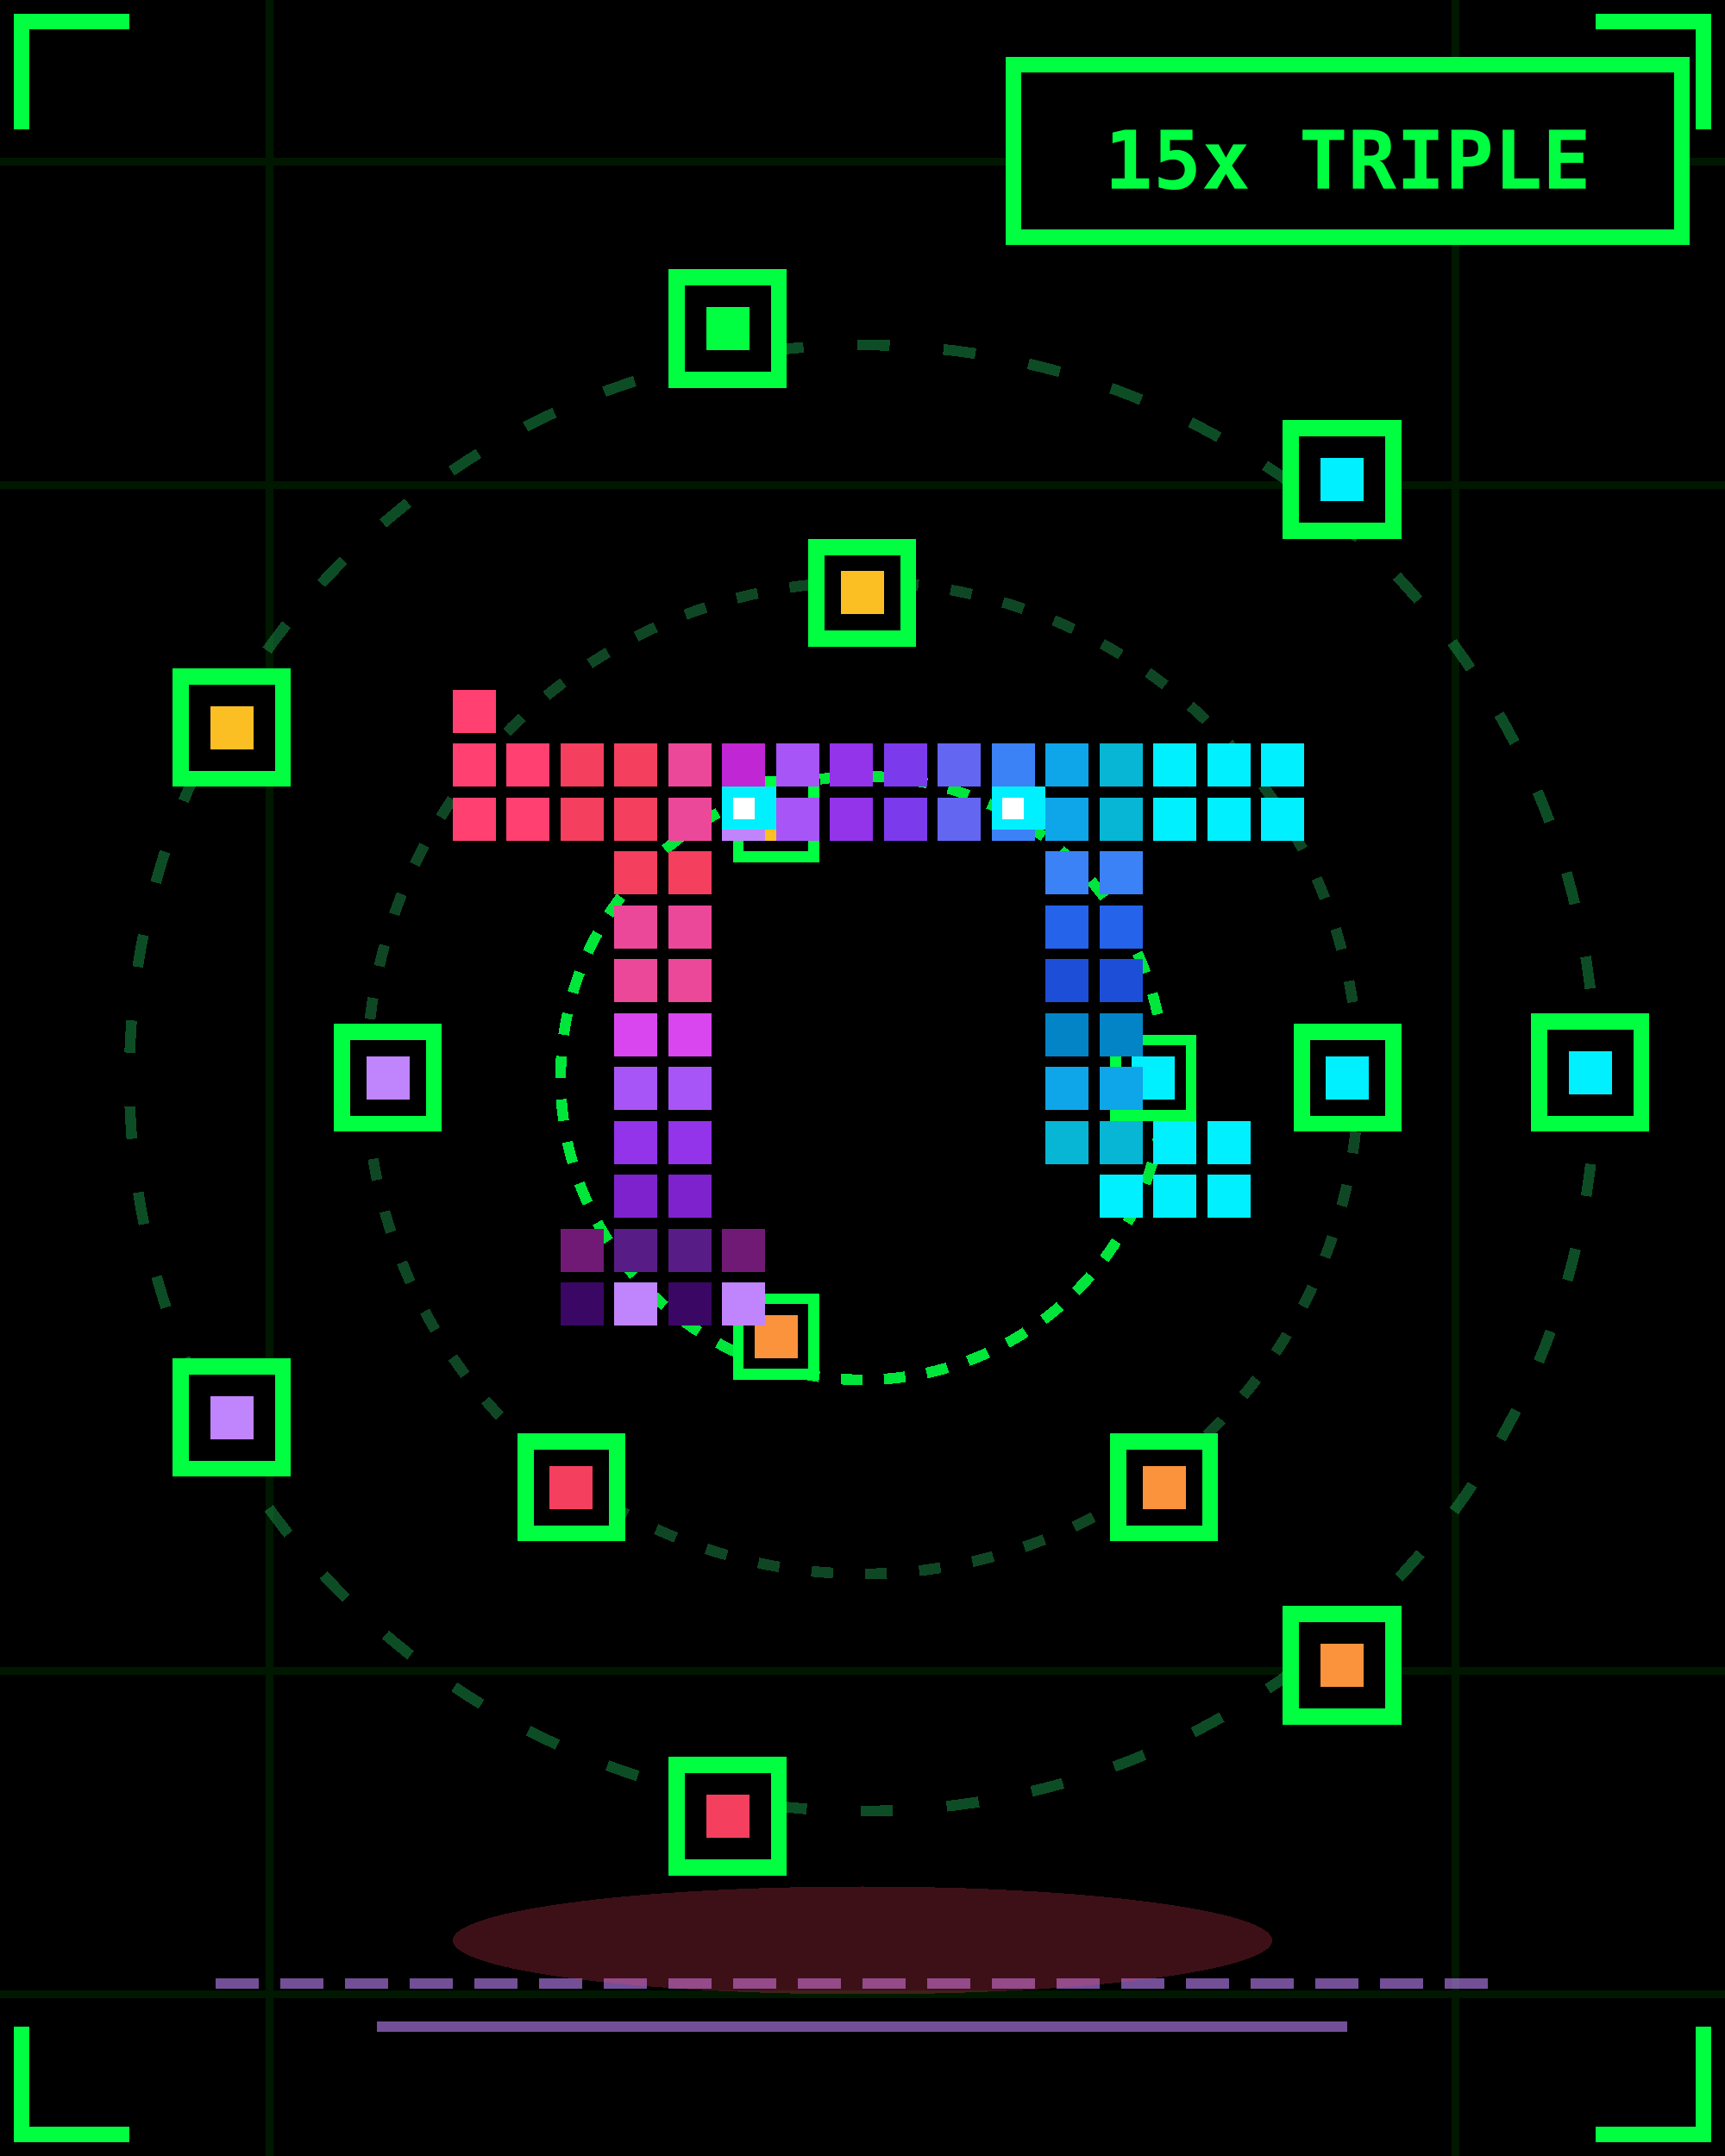
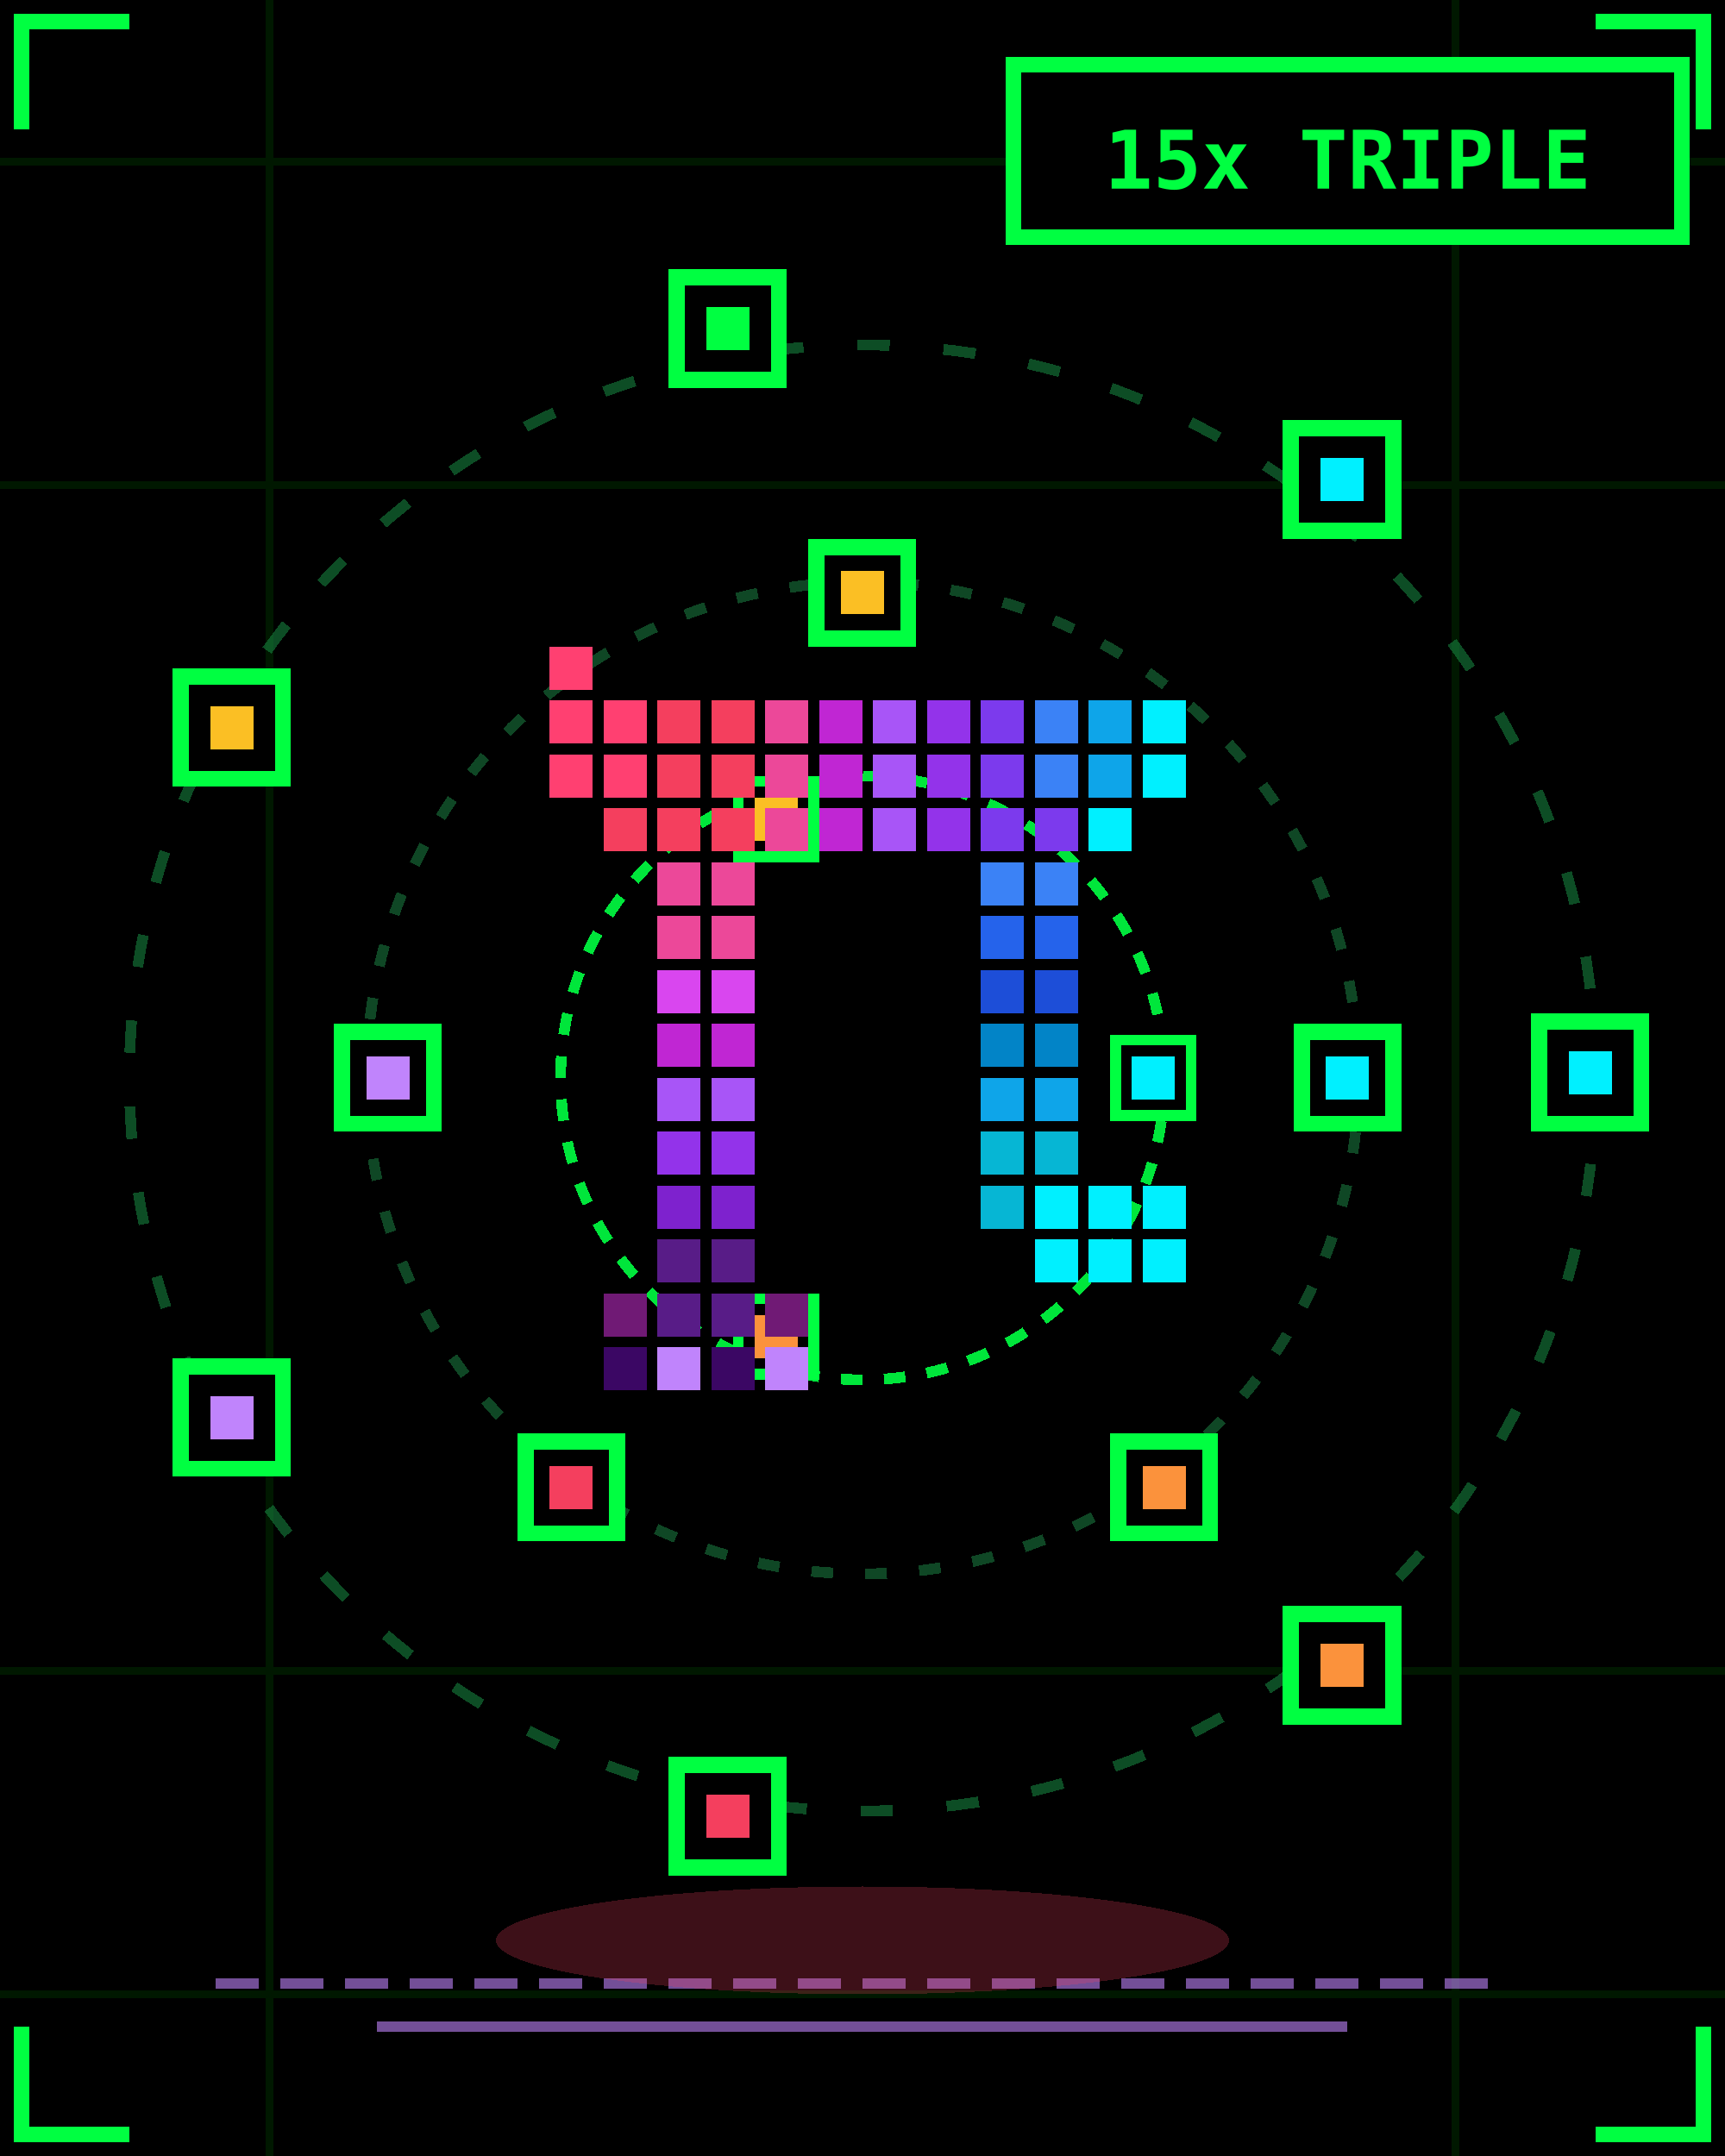
<svg xmlns="http://www.w3.org/2000/svg" viewBox="0 0 160 200" width="100%" height="100%" preserveAspectRatio="none" shape-rendering="crispEdges">
  <defs>
    <pattern id="piHalftone" x="0" y="0" width="4" height="4" patternUnits="userSpaceOnUse">
      <rect width="4" height="4" fill="#180b2c" />
      <rect x="0" y="0" width="2" height="2" fill="#c084fc" />
      <rect x="2" y="2" width="2" height="2" fill="#c084fc" />
    </pattern>
  </defs>
  <style>
    @keyframes vortexRing1 { 0% { transform: rotate(0deg); } 100% { transform: rotate(360deg); } }
    @keyframes vortexRing2 { 0% { transform: rotate(360deg); } 100% { transform: rotate(0deg); } }
    @keyframes vortexRing3 { 0% { transform: rotate(0deg); } 100% { transform: rotate(360deg); } }
    @keyframes levitateCenter { 0%, 100% { transform: translateY(0px); } 50% { transform: translateY(-4px); } }
    .ring-1 { animation: vortexRing1 8s steps(8) infinite; transform-origin: 80px 100px; }
    .ring-2 { animation: vortexRing2 12s steps(10) infinite; transform-origin: 80px 100px; }
    .ring-3 { animation: vortexRing3 18s steps(12) infinite; transform-origin: 80px 100px; }
    .pip-commander { animation: levitateCenter 1.8s steps(2) infinite; transform-origin: 80px 100px; }
  </style>
  <rect width="160" height="200" fill="#000000" />
  <g stroke="#003b00" stroke-width="0.75" opacity="0.4">
    <line x1="0" y1="15" x2="160" y2="15" />
    <line x1="0" y1="45" x2="160" y2="45" />
    <line x1="0" y1="155" x2="160" y2="155" />
    <line x1="0" y1="185" x2="160" y2="185" />
    <line x1="25" y1="0" x2="25" y2="200" />
    <line x1="135" y1="0" x2="135" y2="200" />
  </g>
  <g stroke="#00ff41" stroke-width="1.5" fill="none">
    <path d="M2,12 L2,2 L12,2" />
    <path d="M158,12 L158,2 L148,2" />
    <path d="M2,188 L2,198 L12,198" />
    <path d="M158,188 L158,198 L148,198" />
  </g>
  <g transform="translate(94, 6)">
    <rect width="62" height="16" fill="#000000" stroke="#00ff41" stroke-width="1.5" />
    <text x="31" y="11.5" font-family="'Fira Code', monospace" font-size="7.5" font-weight="900" fill="#00ff41" text-anchor="middle">15x TRIPLE</text>
  </g>
  <g opacity="0.6" stroke="#c084fc" stroke-width="1">
    <line x1="20" y1="184" x2="140" y2="184" stroke-dasharray="4,2" />
    <line x1="35" y1="188" x2="125" y2="188" />
  </g>
-   <ellipse cx="80" cy="180" rx="38" ry="5" fill="#f43f5e" opacity="0.25" />
+   <ellipse cx="80" cy="180" rx="34" ry="5" fill="#f43f5e" opacity="0.25" />
  <g class="ring-3">
    <circle cx="80" cy="100" r="68" fill="none" stroke="#15803d" stroke-width="1" stroke-dasharray="3,5" opacity="0.6" />
    <g transform="translate(142, 94)">
      <rect width="11" height="11" fill="#00ff41" />
      <rect x="1.5" y="1.5" width="8" height="8" fill="#000" />
      <rect x="3.5" y="3.5" width="4" height="4" fill="#00f0ff" />
    </g>
    <g transform="translate(119, 149)">
      <rect width="11" height="11" fill="#00ff41" />
      <rect x="1.5" y="1.5" width="8" height="8" fill="#000" />
      <rect x="3.5" y="3.5" width="4" height="4" fill="#fb923c" />
    </g>
    <g transform="translate(62, 163)">
      <rect width="11" height="11" fill="#00ff41" />
      <rect x="1.5" y="1.5" width="8" height="8" fill="#000" />
      <rect x="3.5" y="3.5" width="4" height="4" fill="#f43f5e" />
    </g>
    <g transform="translate(16, 126)">
      <rect width="11" height="11" fill="#00ff41" />
      <rect x="1.5" y="1.5" width="8" height="8" fill="#000" />
      <rect x="3.5" y="3.5" width="4" height="4" fill="#c084fc" />
    </g>
    <g transform="translate(16, 62)">
      <rect width="11" height="11" fill="#00ff41" />
      <rect x="1.5" y="1.5" width="8" height="8" fill="#000" />
      <rect x="3.5" y="3.5" width="4" height="4" fill="#fbbf24" />
    </g>
    <g transform="translate(62, 25)">
      <rect width="11" height="11" fill="#00ff41" />
      <rect x="1.5" y="1.5" width="8" height="8" fill="#000" />
      <rect x="3.5" y="3.5" width="4" height="4" fill="#00ff41" />
    </g>
    <g transform="translate(119, 39)">
      <rect width="11" height="11" fill="#00ff41" />
      <rect x="1.5" y="1.5" width="8" height="8" fill="#000" />
      <rect x="3.5" y="3.5" width="4" height="4" fill="#00f0ff" />
    </g>
  </g>
  <g class="ring-2">
    <circle cx="80" cy="100" r="46" fill="none" stroke="#166534" stroke-width="1" stroke-dasharray="2,3" opacity="0.7" />
    <g transform="translate(120, 95)">
      <rect width="10" height="10" fill="#00ff41" />
      <rect x="1.5" y="1.5" width="7" height="7" fill="#000" />
      <rect x="3" y="3" width="4" height="4" fill="#00f0ff" />
    </g>
    <g transform="translate(103, 133)">
      <rect width="10" height="10" fill="#00ff41" />
      <rect x="1.5" y="1.5" width="7" height="7" fill="#000" />
      <rect x="3" y="3" width="4" height="4" fill="#fb923c" />
    </g>
    <g transform="translate(48, 133)">
      <rect width="10" height="10" fill="#00ff41" />
      <rect x="1.5" y="1.5" width="7" height="7" fill="#000" />
      <rect x="3" y="3" width="4" height="4" fill="#f43f5e" />
    </g>
    <g transform="translate(31, 95)">
      <rect width="10" height="10" fill="#00ff41" />
      <rect x="1.5" y="1.5" width="7" height="7" fill="#000" />
      <rect x="3" y="3" width="4" height="4" fill="#c084fc" />
    </g>
    <g transform="translate(75, 50)">
      <rect width="10" height="10" fill="#00ff41" />
      <rect x="1.5" y="1.5" width="7" height="7" fill="#000" />
      <rect x="3" y="3" width="4" height="4" fill="#fbbf24" />
    </g>
  </g>
  <g class="ring-1">
    <circle cx="80" cy="100" r="28" fill="none" stroke="#00ff41" stroke-width="1" stroke-dasharray="2,2" opacity="0.9" />
    <g transform="translate(103, 96)">
      <rect width="8" height="8" fill="#00ff41" />
      <rect x="1" y="1" width="6" height="6" fill="#000" />
      <rect x="2" y="2" width="4" height="4" fill="#00f0ff" />
    </g>
    <g transform="translate(68, 120)">
      <rect width="8" height="8" fill="#00ff41" />
      <rect x="1" y="1" width="6" height="6" fill="#000" />
      <rect x="2" y="2" width="4" height="4" fill="#fb923c" />
    </g>
    <g transform="translate(68, 72)">
      <rect width="8" height="8" fill="#00ff41" />
      <rect x="1" y="1" width="6" height="6" fill="#000" />
      <rect x="2" y="2" width="4" height="4" fill="#fbbf24" />
    </g>
  </g>
  <g class="pip-commander">
-     <rect x="42" y="64" width="4" height="4" fill="#ff4071" />
-     <rect x="42" y="69" width="4" height="4" fill="#ff4071" />
-     <rect x="42" y="74" width="4" height="4" fill="#ff4071" />
-     <rect x="47" y="69" width="4" height="4" fill="#ff4071" />
-     <rect x="52" y="69" width="4" height="4" fill="#f43f5e" />
-     <rect x="57" y="69" width="4" height="4" fill="#f43f5e" />
-     <rect x="62" y="69" width="4" height="4" fill="#ec4899" />
-     <rect x="67" y="69" width="4" height="4" fill="#c026d3" />
-     <rect x="72" y="69" width="4" height="4" fill="#a855f7" />
-     <rect x="77" y="69" width="4" height="4" fill="#9333ea" />
-     <rect x="82" y="69" width="4" height="4" fill="#7c3aed" />
-     <rect x="87" y="69" width="4" height="4" fill="#6366f1" />
-     <rect x="92" y="69" width="4" height="4" fill="#3b82f6" />
-     <rect x="97" y="69" width="4" height="4" fill="#0ea5e9" />
-     <rect x="102" y="69" width="4" height="4" fill="#06b6d4" />
-     <rect x="107" y="69" width="4" height="4" fill="#00f0ff" />
-     <rect x="112" y="69" width="4" height="4" fill="#00f0ff" />
-     <rect x="117" y="69" width="4" height="4" fill="#00f0ff" />
-     <rect x="117" y="74" width="4" height="4" fill="#00f0ff" />
-     <rect x="47" y="74" width="4" height="4" fill="#ff4071" />
-     <rect x="52" y="74" width="4" height="4" fill="#f43f5e" />
-     <rect x="57" y="74" width="4" height="4" fill="#f43f5e" />
-     <rect x="62" y="74" width="4" height="4" fill="#ec4899" />
-     <rect x="67" y="74" width="4" height="4" fill="#c084fc" />
-     <rect x="72" y="74" width="4" height="4" fill="#a855f7" />
-     <rect x="77" y="74" width="4" height="4" fill="#9333ea" />
-     <rect x="82" y="74" width="4" height="4" fill="#7c3aed" />
-     <rect x="87" y="74" width="4" height="4" fill="#6366f1" />
-     <rect x="92" y="74" width="4" height="4" fill="#3b82f6" />
-     <rect x="97" y="74" width="4" height="4" fill="#0ea5e9" />
-     <rect x="102" y="74" width="4" height="4" fill="#06b6d4" />
-     <rect x="107" y="74" width="4" height="4" fill="#00f0ff" />
-     <rect x="112" y="74" width="4" height="4" fill="#00f0ff" />
-     <rect x="57" y="79" width="4" height="4" fill="#f43f5e" />
-     <rect x="62" y="79" width="4" height="4" fill="#f43f5e" />
-     <rect x="57" y="84" width="4" height="4" fill="#ec4899" />
-     <rect x="62" y="84" width="4" height="4" fill="#ec4899" />
-     <rect x="57" y="89" width="4" height="4" fill="#ec4899" />
-     <rect x="62" y="89" width="4" height="4" fill="#ec4899" />
-     <rect x="57" y="94" width="4" height="4" fill="#d946ef" />
-     <rect x="62" y="94" width="4" height="4" fill="#d946ef" />
-     <rect x="57" y="99" width="4" height="4" fill="#a855f7" />
-     <rect x="62" y="99" width="4" height="4" fill="#a855f7" />
-     <rect x="57" y="104" width="4" height="4" fill="#9333ea" />
-     <rect x="62" y="104" width="4" height="4" fill="#9333ea" />
-     <rect x="57" y="109" width="4" height="4" fill="#7e22ce" />
-     <rect x="62" y="109" width="4" height="4" fill="#7e22ce" />
-     <rect x="52" y="114" width="4" height="4" fill="#701a75" />
-     <rect x="57" y="114" width="4" height="4" fill="#581c87" />
-     <rect x="62" y="114" width="4" height="4" fill="#581c87" />
-     <rect x="67" y="114" width="4" height="4" fill="#701a75" />
-     <rect x="52" y="119" width="4" height="4" fill="#3b0764" />
-     <rect x="57" y="119" width="4" height="4" fill="#c084fc" />
-     <rect x="62" y="119" width="4" height="4" fill="#3b0764" />
-     <rect x="67" y="119" width="4" height="4" fill="#c084fc" />
-     <rect x="97" y="79" width="4" height="4" fill="#3b82f6" />
-     <rect x="102" y="79" width="4" height="4" fill="#3b82f6" />
-     <rect x="97" y="84" width="4" height="4" fill="#2563eb" />
-     <rect x="102" y="84" width="4" height="4" fill="#2563eb" />
-     <rect x="97" y="89" width="4" height="4" fill="#1d4ed8" />
-     <rect x="102" y="89" width="4" height="4" fill="#1d4ed8" />
-     <rect x="97" y="94" width="4" height="4" fill="#0284c7" />
-     <rect x="102" y="94" width="4" height="4" fill="#0284c7" />
-     <rect x="97" y="99" width="4" height="4" fill="#0ea5e9" />
-     <rect x="102" y="99" width="4" height="4" fill="#0ea5e9" />
-     <rect x="97" y="104" width="4" height="4" fill="#06b6d4" />
-     <rect x="102" y="104" width="4" height="4" fill="#06b6d4" />
-     <rect x="107" y="104" width="4" height="4" fill="#00f0ff" />
-     <rect x="102" y="109" width="4" height="4" fill="#00f0ff" />
-     <rect x="107" y="109" width="4" height="4" fill="#00f0ff" />
-     <rect x="112" y="109" width="4" height="4" fill="#00f0ff" />
-     <rect x="112" y="104" width="4" height="4" fill="#00f0ff" />
-     <g class="eye-closed">
-       <rect x="67" y="75" width="5" height="2" fill="#00f0ff" />
-       <rect x="92" y="75" width="5" height="2" fill="#00f0ff" />
-     </g>
-     <g class="eye-open">
-       <rect x="67" y="73" width="5" height="4" fill="#00f0ff" />
-       <rect x="68" y="74" width="2" height="2" fill="#ffffff" />
-       <rect x="92" y="73" width="5" height="4" fill="#00f0ff" />
-       <rect x="93" y="74" width="2" height="2" fill="#ffffff" />
-     </g>
+     <rect x="51" y="60" width="4" height="4" fill="#ff4071" />
+     <rect x="51" y="65" width="4" height="4" fill="#ff4071" />
+     <rect x="51" y="70" width="4" height="4" fill="#ff4071" />
+     <rect x="56" y="65" width="4" height="4" fill="#ff4071" />
+     <rect x="61" y="65" width="4" height="4" fill="#f43f5e" />
+     <rect x="66" y="65" width="4" height="4" fill="#f43f5e" />
+     <rect x="71" y="65" width="4" height="4" fill="#ec4899" />
+     <rect x="76" y="65" width="4" height="4" fill="#c026d3" />
+     <rect x="81" y="65" width="4" height="4" fill="#a855f7" />
+     <rect x="86" y="65" width="4" height="4" fill="#9333ea" />
+     <rect x="91" y="65" width="4" height="4" fill="#7c3aed" />
+     <rect x="96" y="65" width="4" height="4" fill="#3b82f6" />
+     <rect x="101" y="65" width="4" height="4" fill="#0ea5e9" />
+     <rect x="106" y="65" width="4" height="4" fill="#00f0ff" />
+     <rect x="106" y="70" width="4" height="4" fill="#00f0ff" />
+     <rect x="56" y="70" width="4" height="4" fill="#ff4071" />
+     <rect x="61" y="70" width="4" height="4" fill="#f43f5e" />
+     <rect x="66" y="70" width="4" height="4" fill="#f43f5e" />
+     <rect x="71" y="70" width="4" height="4" fill="#ec4899" />
+     <rect x="76" y="70" width="4" height="4" fill="#c026d3" />
+     <rect x="81" y="70" width="4" height="4" fill="#a855f7" />
+     <rect x="86" y="70" width="4" height="4" fill="#9333ea" />
+     <rect x="91" y="70" width="4" height="4" fill="#7c3aed" />
+     <rect x="96" y="70" width="4" height="4" fill="#3b82f6" />
+     <rect x="101" y="70" width="4" height="4" fill="#0ea5e9" />
+     <rect x="56" y="75" width="4" height="4" fill="#f43f5e" />
+     <rect x="71" y="75" width="4" height="4" fill="#ec4899" />
+     <rect x="76" y="75" width="4" height="4" fill="#c026d3" />
+     <rect x="81" y="75" width="4" height="4" fill="#a855f7" />
+     <rect x="86" y="75" width="4" height="4" fill="#9333ea" />
+     <rect x="101" y="75" width="4" height="4" fill="#00f0ff" />
+     <rect x="61" y="75" width="4" height="4" fill="#f43f5e" />
+     <rect x="66" y="75" width="4" height="4" fill="#f43f5e" />
+     <rect x="61" y="80" width="4" height="4" fill="#ec4899" />
+     <rect x="66" y="80" width="4" height="4" fill="#ec4899" />
+     <rect x="61" y="85" width="4" height="4" fill="#ec4899" />
+     <rect x="66" y="85" width="4" height="4" fill="#ec4899" />
+     <rect x="61" y="90" width="4" height="4" fill="#d946ef" />
+     <rect x="66" y="90" width="4" height="4" fill="#d946ef" />
+     <rect x="61" y="95" width="4" height="4" fill="#c026d3" />
+     <rect x="66" y="95" width="4" height="4" fill="#c026d3" />
+     <rect x="61" y="100" width="4" height="4" fill="#a855f7" />
+     <rect x="66" y="100" width="4" height="4" fill="#a855f7" />
+     <rect x="61" y="105" width="4" height="4" fill="#9333ea" />
+     <rect x="66" y="105" width="4" height="4" fill="#9333ea" />
+     <rect x="61" y="110" width="4" height="4" fill="#7e22ce" />
+     <rect x="66" y="110" width="4" height="4" fill="#7e22ce" />
+     <rect x="61" y="115" width="4" height="4" fill="#581c87" />
+     <rect x="66" y="115" width="4" height="4" fill="#581c87" />
+     <rect x="56" y="120" width="4" height="4" fill="#701a75" />
+     <rect x="61" y="120" width="4" height="4" fill="#581c87" />
+     <rect x="66" y="120" width="4" height="4" fill="#581c87" />
+     <rect x="71" y="120" width="4" height="4" fill="#701a75" />
+     <rect x="56" y="125" width="4" height="4" fill="#3b0764" />
+     <rect x="61" y="125" width="4" height="4" fill="#c084fc" />
+     <rect x="66" y="125" width="4" height="4" fill="#3b0764" />
+     <rect x="71" y="125" width="4" height="4" fill="#c084fc" />
+     <rect x="91" y="75" width="4" height="4" fill="#7c3aed" />
+     <rect x="96" y="75" width="4" height="4" fill="#7c3aed" />
+     <rect x="91" y="80" width="4" height="4" fill="#3b82f6" />
+     <rect x="96" y="80" width="4" height="4" fill="#3b82f6" />
+     <rect x="91" y="85" width="4" height="4" fill="#2563eb" />
+     <rect x="96" y="85" width="4" height="4" fill="#2563eb" />
+     <rect x="91" y="90" width="4" height="4" fill="#1d4ed8" />
+     <rect x="96" y="90" width="4" height="4" fill="#1d4ed8" />
+     <rect x="91" y="95" width="4" height="4" fill="#0284c7" />
+     <rect x="96" y="95" width="4" height="4" fill="#0284c7" />
+     <rect x="91" y="100" width="4" height="4" fill="#0ea5e9" />
+     <rect x="96" y="100" width="4" height="4" fill="#0ea5e9" />
+     <rect x="91" y="105" width="4" height="4" fill="#06b6d4" />
+     <rect x="96" y="105" width="4" height="4" fill="#06b6d4" />
+     <rect x="91" y="110" width="4" height="4" fill="#06b6d4" />
+     <rect x="96" y="110" width="4" height="4" fill="#00f0ff" />
+     <rect x="101" y="110" width="4" height="4" fill="#00f0ff" />
+     <rect x="96" y="115" width="4" height="4" fill="#00f0ff" />
+     <rect x="101" y="115" width="4" height="4" fill="#00f0ff" />
+     <rect x="106" y="115" width="4" height="4" fill="#00f0ff" />
+     <rect x="106" y="110" width="4" height="4" fill="#00f0ff" />
  </g>
</svg>
